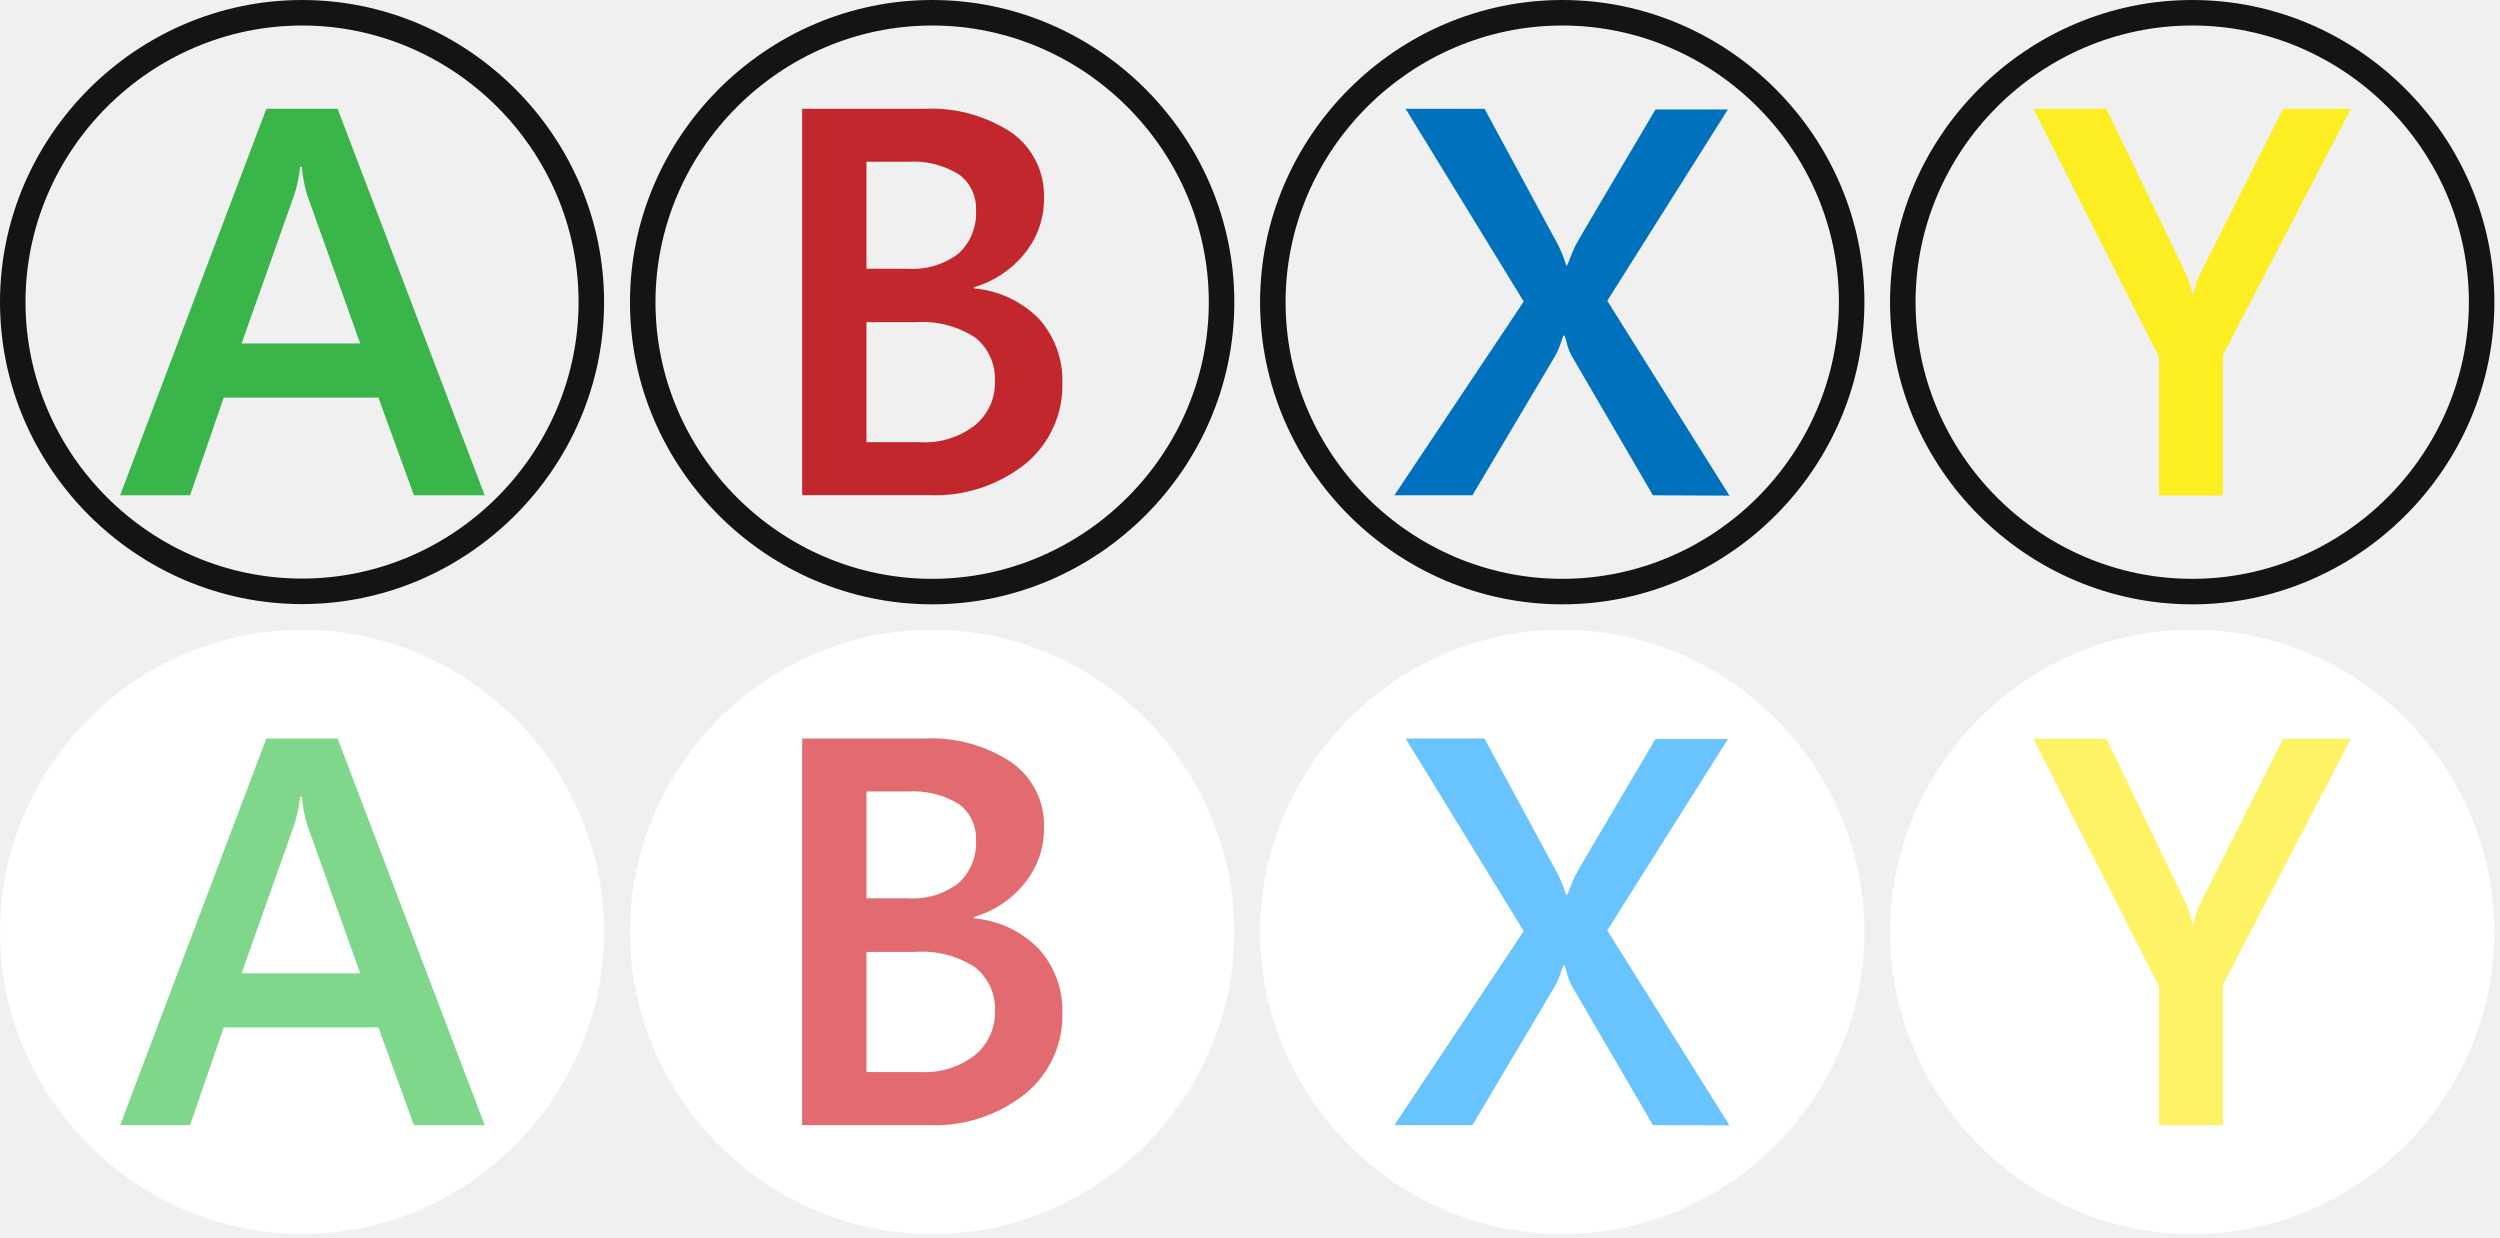
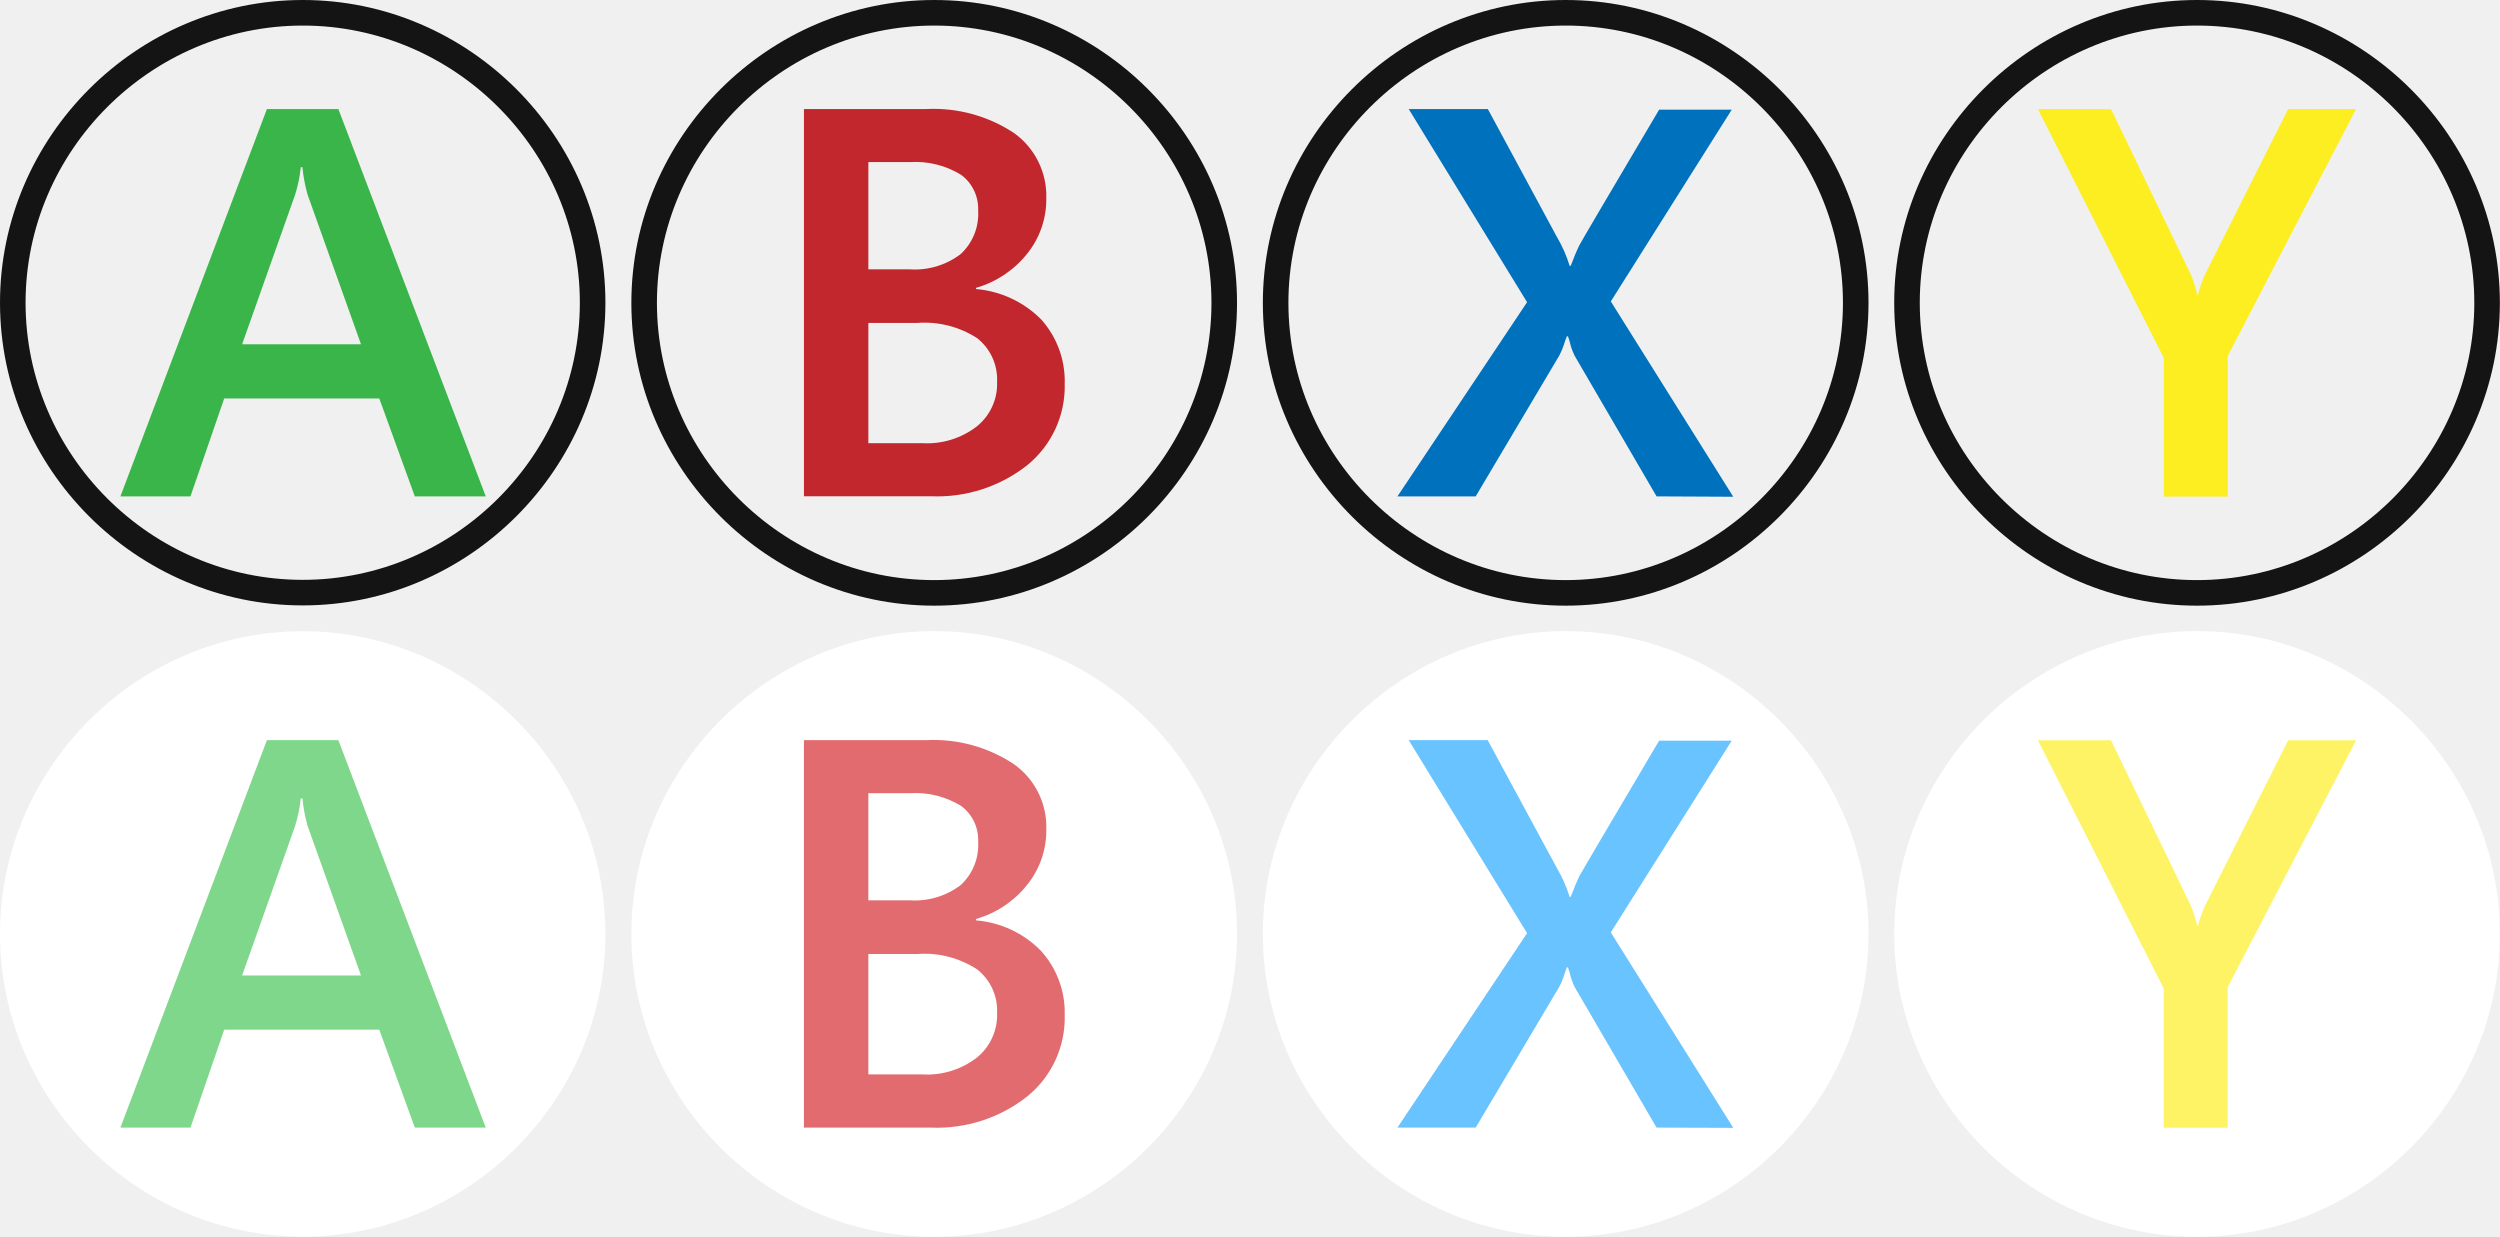
- <svg xmlns="http://www.w3.org/2000/svg" width="100%" height="100%" viewBox="0 0 196 97" version="1.1" xml:space="preserve" style="fill-rule:evenodd;clip-rule:evenodd;stroke-linejoin:round;stroke-miterlimit:2;">
+ <svg xmlns="http://www.w3.org/2000/svg" width="195.57" height="96.74" viewBox="0 0 195.57 96.74" version="1.1" xml:space="preserve" style="fill-rule:evenodd;clip-rule:evenodd;stroke-linejoin:round;stroke-miterlimit:2;">
  <g>
    <g>
      <g id="A">
        <path d="M23.69,0C36.677,0.005 47.36,10.693 47.36,23.68C47.36,36.67 36.67,47.36 23.68,47.36C10.69,47.36 0,36.67 0,23.68C0.005,10.688 10.698,-0 23.69,0ZM23.69,2C35.579,2.005 45.36,11.79 45.36,23.68C45.36,35.573 35.573,45.36 23.68,45.36C11.787,45.36 2,35.574 2,23.68C2.005,11.785 11.795,2 23.69,2L23.69,2Z" style="fill:rgb(20,20,20);" />
      </g>
      <g>
        <path d="M32.45,38.83L29.67,31.17L17.54,31.17L14.9,38.83L9.42,38.83L20.88,8.53L26.47,8.53L38,38.83L32.45,38.83ZM23.66,13.08L23.53,13.08C23.455,13.817 23.304,14.544 23.08,15.25L18.94,26.93L28.24,26.93L24.07,15.25C23.864,14.542 23.727,13.815 23.66,13.08Z" style="fill:rgb(57,181,74);fill-rule:nonzero;" />
      </g>
    </g>
    <g>
      <g id="B">
        <path d="M73.08,0C86.076,-0 96.77,10.694 96.77,23.69C96.77,36.686 86.076,47.38 73.08,47.38C60.084,47.38 49.39,36.686 49.39,23.69C49.395,10.696 60.086,0.005 73.08,0ZM73.08,2C84.979,2 94.77,11.791 94.77,23.69C94.77,35.589 84.979,45.38 73.08,45.38C61.181,45.38 51.39,35.589 51.39,23.69C51.395,11.793 61.183,2.005 73.08,2L73.08,2Z" style="fill:rgb(20,20,20);" />
      </g>
      <g>
        <path d="M83.29,30C83.361,32.468 82.276,34.833 80.36,36.39C78.214,38.081 75.529,38.944 72.8,38.82L62.89,38.82L62.89,8.53L72.46,8.53C74.892,8.408 77.3,9.067 79.33,10.41C80.962,11.581 81.908,13.492 81.85,15.5C81.874,17.08 81.343,18.62 80.35,19.85C79.326,21.133 77.928,22.066 76.35,22.52L76.35,22.61C78.283,22.773 80.096,23.621 81.46,25C82.684,26.372 83.339,28.162 83.29,30ZM76.52,16.47C76.566,15.378 76.068,14.331 75.19,13.68C73.993,12.94 72.595,12.591 71.19,12.68L67.93,12.68L67.93,21.07L71.16,21.07C72.594,21.168 74.017,20.742 75.16,19.87C76.098,18.997 76.597,17.749 76.52,16.47ZM78,29.87C78.061,28.551 77.484,27.281 76.45,26.46C75.063,25.56 73.419,25.139 71.77,25.26L67.93,25.26L67.93,34.67L72.17,34.67C73.694,34.757 75.2,34.291 76.41,33.36C77.462,32.515 78.053,31.219 78,29.87Z" style="fill:rgb(193,39,45);fill-rule:nonzero;" />
      </g>
    </g>
    <g>
      <g id="Y">
        <path d="M171.87,0C184.866,-0 195.56,10.694 195.56,23.69C195.56,36.686 184.866,47.38 171.87,47.38C158.874,47.38 148.18,36.686 148.18,23.69C148.18,10.694 158.874,0 171.87,0ZM171.87,2C183.769,2 193.56,11.791 193.56,23.69C193.56,35.589 183.769,45.38 171.87,45.38C159.971,45.38 150.18,35.589 150.18,23.69C150.18,11.791 159.971,2 171.87,2L171.87,2Z" style="fill:rgb(20,20,20);" />
      </g>
      <g>
        <path d="M174.27,27.85L174.27,38.85L169.27,38.85L169.27,28L159.42,8.53L165.14,8.53L171.24,21.18C171.422,21.538 171.57,21.913 171.68,22.3C171.78,22.64 171.85,22.91 171.93,23.13C172.081,22.467 172.312,21.826 172.62,21.22L179,8.53L184.31,8.53L174.27,27.85Z" style="fill:rgb(252,238,33);fill-rule:nonzero;" />
      </g>
    </g>
    <g>
      <g id="X">
        <path d="M122.47,-0C122.473,-0 122.477,-0 122.48,-0C135.476,-0 146.17,10.694 146.17,23.69C146.17,36.686 135.476,47.38 122.48,47.38C109.484,47.38 98.79,36.686 98.79,23.69C98.795,10.7 109.48,0.011 122.47,-0ZM122.472,2L122.48,2C134.379,2 144.17,11.791 144.17,23.69C144.17,35.589 134.379,45.38 122.48,45.38C110.581,45.38 100.79,35.589 100.79,23.69C100.795,11.797 110.578,2.01 122.472,2L122.472,2Z" style="fill:rgb(20,20,20);" />
      </g>
      <g>
        <path d="M129.59,38.83L123.18,27.83C123.06,27.585 122.96,27.331 122.88,27.07C122.825,26.812 122.752,26.558 122.66,26.31L122.57,26.31C122.46,26.58 122.38,26.83 122.3,27.08C122.211,27.339 122.101,27.59 121.97,27.83L115.44,38.83L109.32,38.83L119.46,23.64L110.2,8.53L116.39,8.53L121.79,18.53C122.214,19.243 122.55,20.006 122.79,20.8L122.87,20.8C123.17,20.01 123.4,19.49 123.52,19.24C123.64,18.99 125.73,15.44 129.79,8.58L135.47,8.58L126.01,23.58L135.59,38.86L129.59,38.83Z" style="fill:rgb(0,113,188);fill-rule:nonzero;" />
      </g>
    </g>
  </g>
  <g>
    <g>
      <g id="A-2">
        <path d="M23.69,49.38C36.677,49.385 47.36,60.073 47.36,73.06C47.36,86.05 36.67,96.74 23.68,96.74C10.69,96.74 0,86.05 0,73.06L-0,73.06C-0,60.07 10.69,49.38 23.68,49.38C23.683,49.38 23.687,49.38 23.69,49.38Z" style="fill:white;fill-rule:nonzero;" />
      </g>
      <g>
        <path d="M32.45,88.21L29.67,80.55L17.54,80.55L14.9,88.21L9.42,88.21L20.88,57.9L26.47,57.9L38,88.21L32.45,88.21ZM23.66,62.46L23.53,62.46C23.453,63.197 23.302,63.923 23.08,64.63L18.94,76.31L28.24,76.31L24.07,64.63C23.865,63.921 23.728,63.195 23.66,62.46Z" style="fill:rgb(127,215,139);fill-rule:nonzero;" />
      </g>
    </g>
    <g>
      <g id="B-2">
        <path d="M73.08,49.37C86.076,49.37 96.77,60.064 96.77,73.06C96.77,86.056 86.076,96.75 73.08,96.75C60.084,96.75 49.39,86.056 49.39,73.06C49.395,60.066 60.086,49.375 73.08,49.37Z" style="fill:white;fill-rule:nonzero;" />
      </g>
      <g>
        <path d="M83.29,79.38C83.364,81.849 82.279,84.215 80.36,85.77C78.215,87.464 75.53,88.33 72.8,88.21L62.89,88.21L62.89,57.9L72.46,57.9C74.893,57.776 77.303,58.438 79.33,59.79C80.969,60.955 81.917,62.87 81.85,64.88C81.873,66.457 81.342,67.993 80.35,69.22C79.329,70.506 77.929,71.44 76.35,71.89L76.35,72C78.27,72.154 80.071,72.996 81.42,74.37C82.666,75.736 83.336,77.532 83.29,79.38ZM76.52,65.84C76.566,64.748 76.068,63.701 75.19,63.05C73.992,62.311 72.594,61.961 71.19,62.05L67.93,62.05L67.93,70.43L71.16,70.43C72.594,70.528 74.017,70.102 75.16,69.23C76.098,68.361 76.597,67.116 76.52,65.84ZM78,79.25C78.063,77.931 77.485,76.66 76.45,75.84C75.066,74.933 73.42,74.507 71.77,74.63L67.93,74.63L67.93,84.05L72.17,84.05C73.694,84.137 75.2,83.671 76.41,82.74C77.46,81.893 78.05,80.598 78,79.25Z" style="fill:rgb(225,107,111);fill-rule:nonzero;" />
      </g>
    </g>
    <g>
      <g id="Y-2">
        <path d="M171.87,49.37C184.866,49.37 195.56,60.064 195.56,73.06C195.56,86.056 184.866,96.75 171.87,96.75C158.874,96.75 148.18,86.056 148.18,73.06C148.185,60.066 158.876,49.375 171.87,49.37Z" style="fill:white;fill-rule:nonzero;" />
      </g>
      <g>
        <path d="M174.27,77.22L174.27,88.22L169.27,88.22L169.27,77.34L159.42,57.91L165.14,57.91L171.24,70.55C171.422,70.908 171.57,71.283 171.68,71.67C171.78,72.01 171.85,72.28 171.93,72.5C172.081,71.841 172.313,71.202 172.62,70.6L179,57.91L184.31,57.91L174.27,77.22Z" style="fill:rgb(253,243,101);fill-rule:nonzero;" />
      </g>
    </g>
    <g>
      <g id="X-2">
        <path d="M122.47,49.37C122.473,49.37 122.477,49.37 122.48,49.37C135.476,49.37 146.17,60.064 146.17,73.06C146.17,86.056 135.476,96.75 122.48,96.75C109.484,96.75 98.79,86.056 98.79,73.06C98.795,60.07 109.48,49.381 122.47,49.37Z" style="fill:white;fill-rule:nonzero;" />
      </g>
      <g>
        <path d="M129.59,88.21L123.18,77.21C123.06,76.962 122.959,76.704 122.88,76.44C122.824,76.182 122.75,75.928 122.66,75.68L122.57,75.68C122.46,75.96 122.38,76.2 122.3,76.46C122.211,76.719 122.101,76.97 121.97,77.21L115.44,88.21L109.32,88.21L119.46,73L110.2,57.9L116.38,57.9L121.79,67.9C122.21,68.612 122.545,69.371 122.79,70.16L122.87,70.16C123.17,69.37 123.4,68.85 123.52,68.6C123.64,68.35 125.73,64.81 129.79,57.94L135.47,57.94L126.01,72.94L135.59,88.23L129.59,88.21Z" style="fill:rgb(105,195,255);fill-rule:nonzero;" />
      </g>
    </g>
  </g>
</svg>
